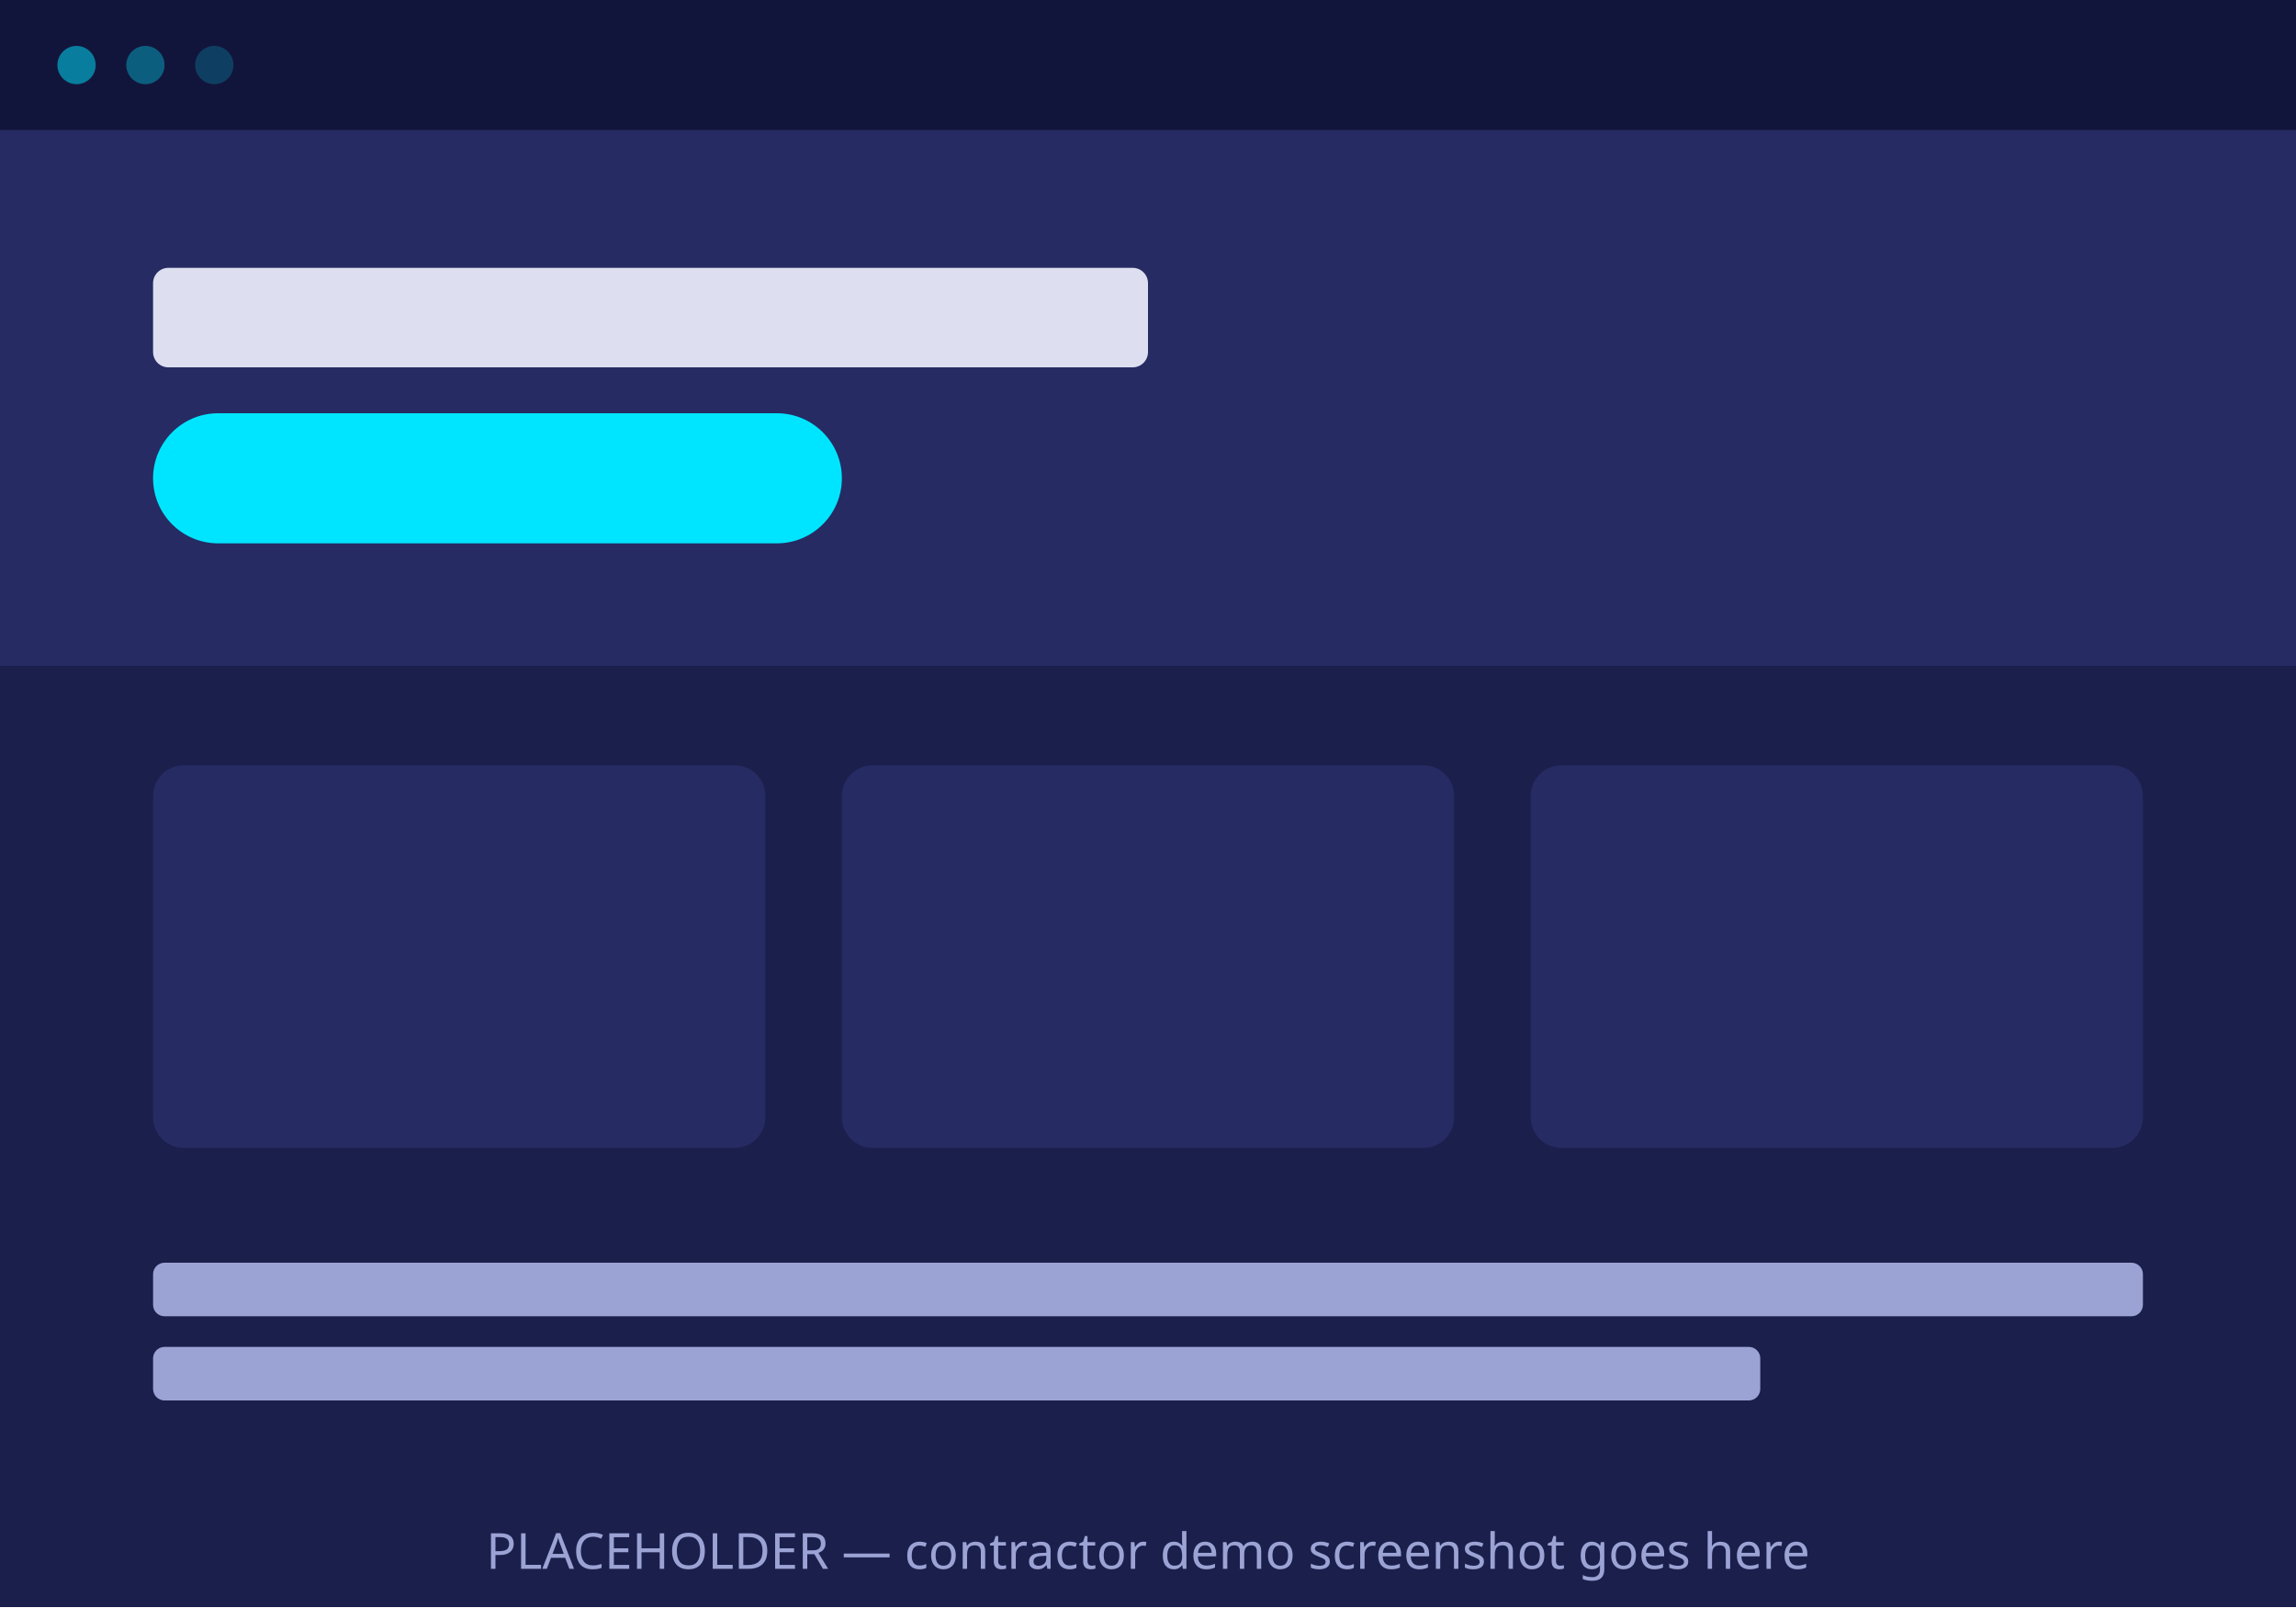
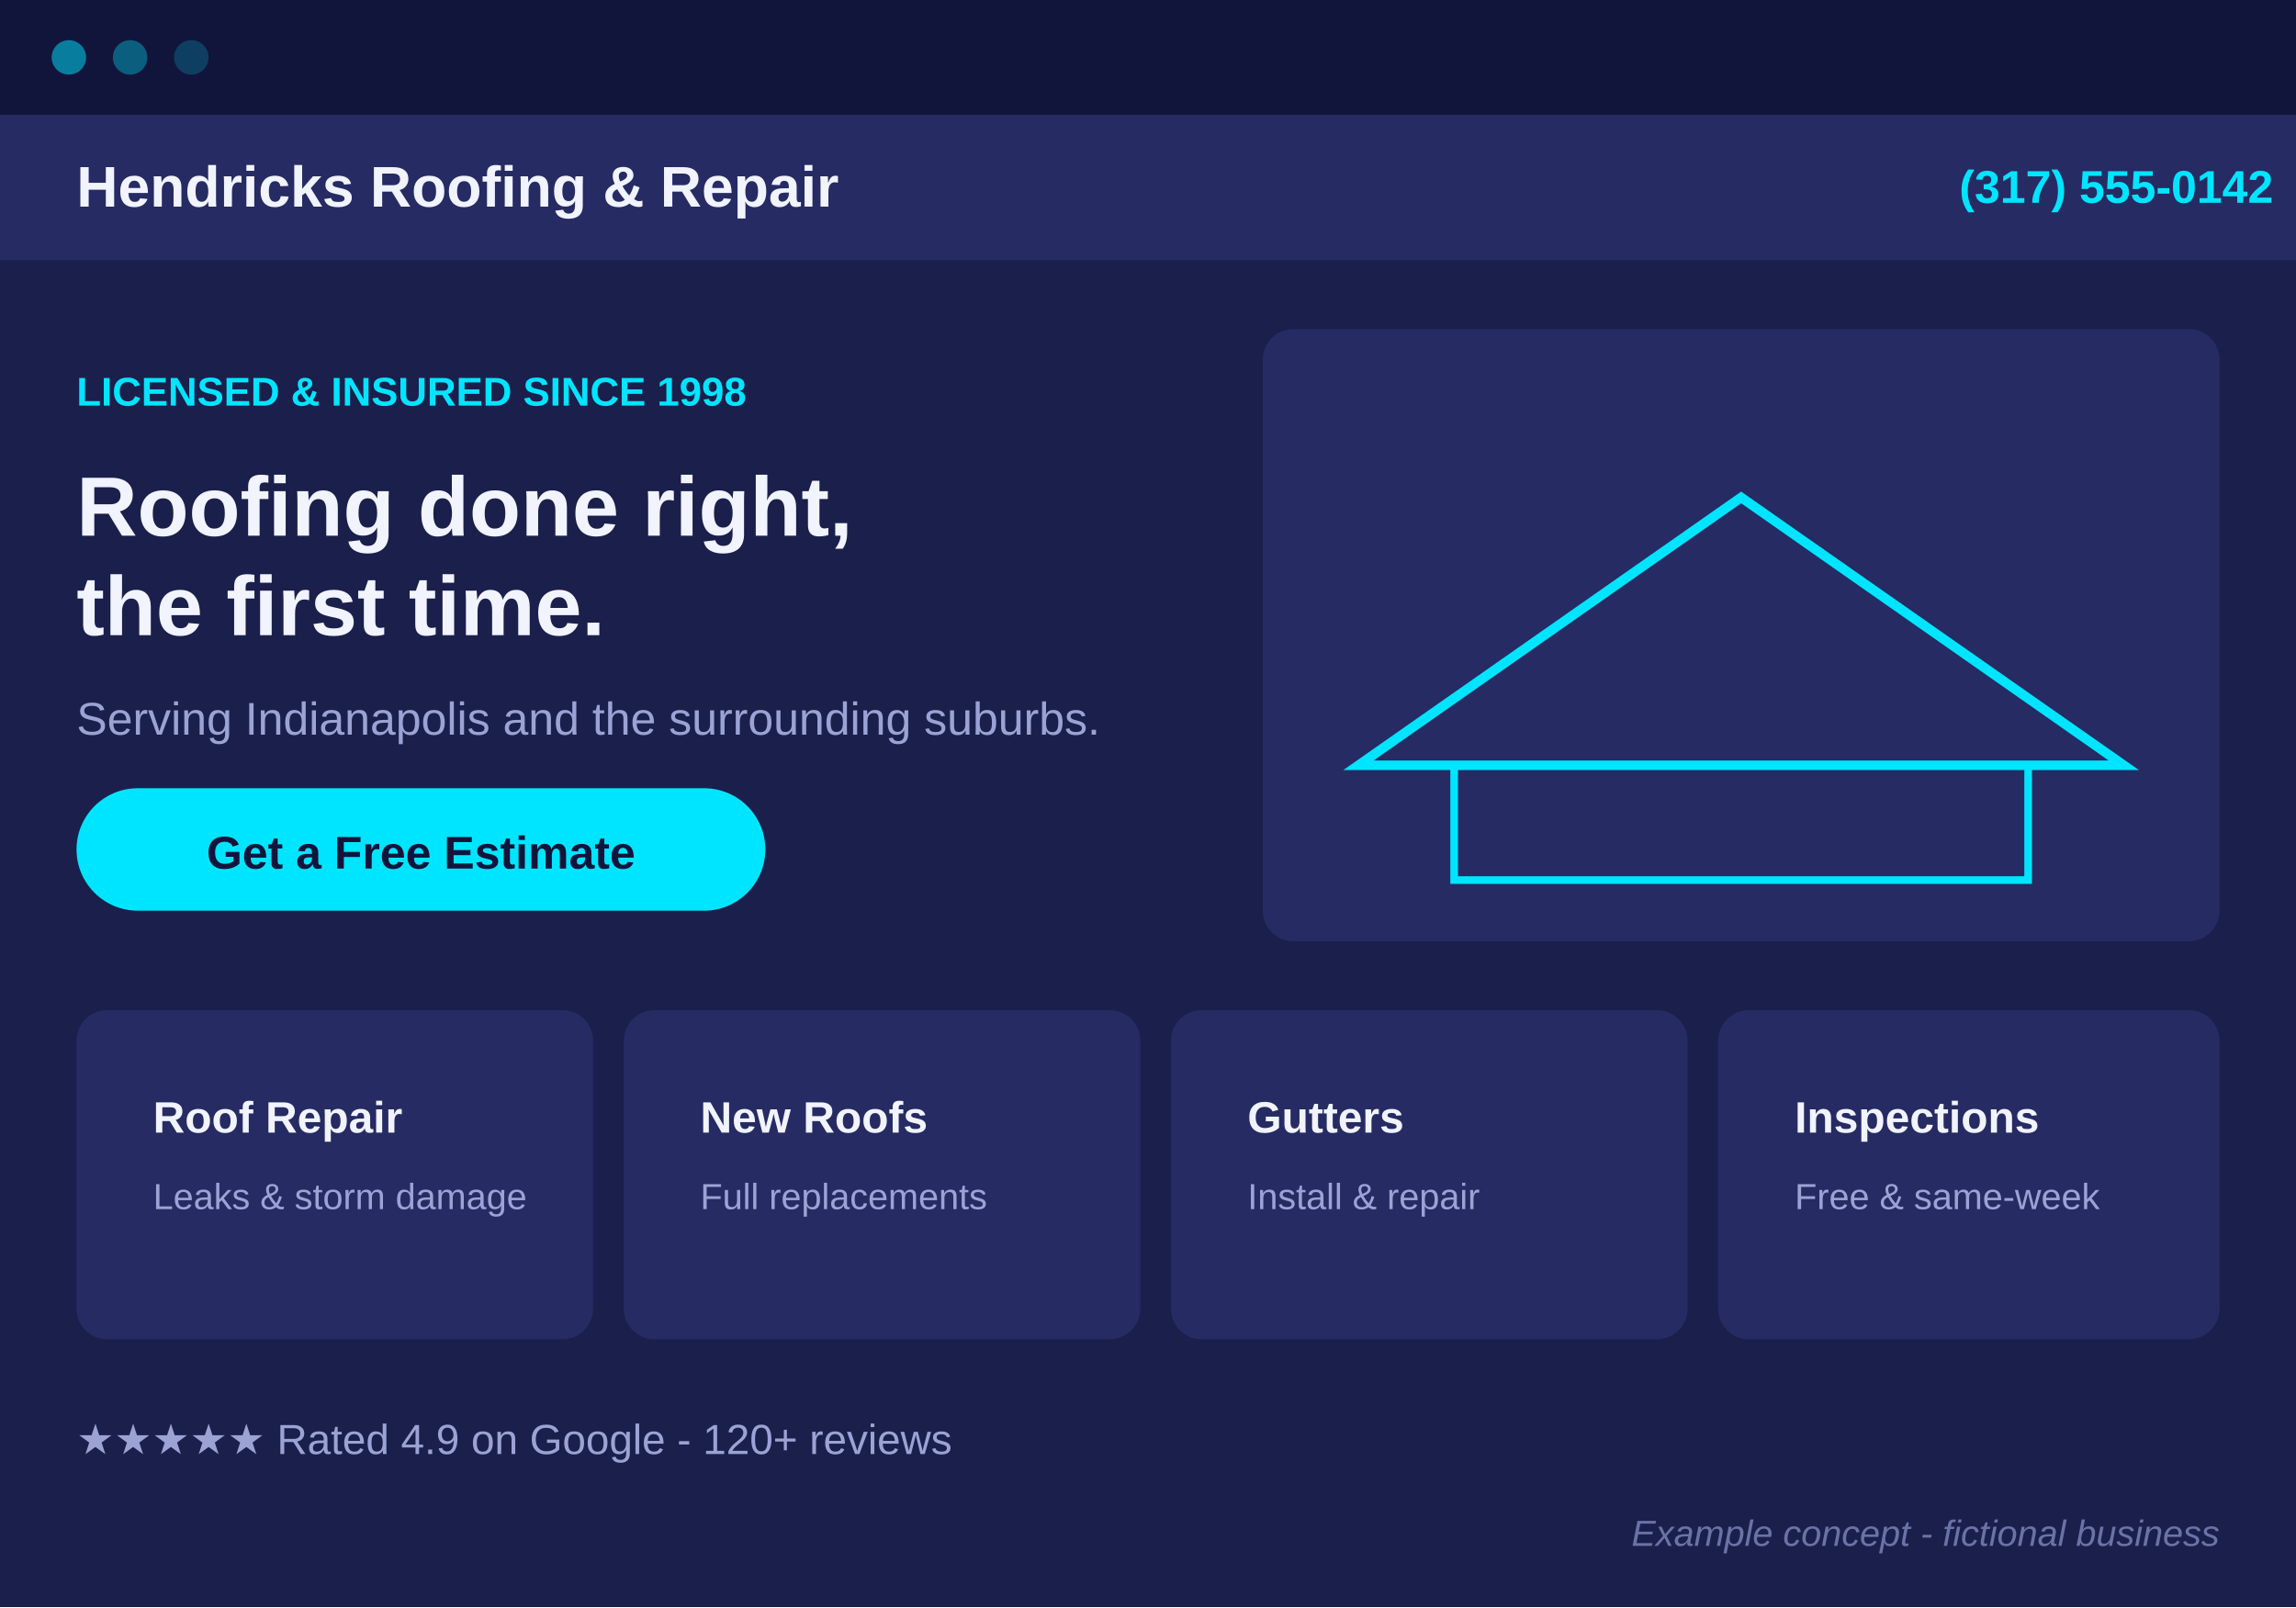
- <svg xmlns="http://www.w3.org/2000/svg" viewBox="0 0 600 420" role="img" aria-labelledby="title desc">
+ <svg xmlns="http://www.w3.org/2000/svg" viewBox="0 0 600 420" font-family="Arial, Helvetica, sans-serif" role="img" aria-labelledby="title desc">
  <rect width="600" height="420" fill="#1B1F4B" />
-   <rect x="0" y="0" width="600" height="34" fill="#12153B" />
-   <circle cx="20" cy="17" r="5" fill="#00E5FF" opacity="0.5" />
-   <circle cx="38" cy="17" r="5" fill="#00E5FF" opacity="0.35" />
-   <circle cx="56" cy="17" r="5" fill="#00E5FF" opacity="0.2" />
-   <rect x="0" y="34" width="600" height="140" fill="#262B63" />
-   <rect x="40" y="70" width="260" height="26" rx="4" fill="#F1F3FF" opacity="0.9" />
-   <rect x="40" y="108" width="180" height="34" rx="17" fill="#00E5FF" />
-   <rect x="40" y="200" width="160" height="100" rx="8" fill="#262B63" />
-   <rect x="220" y="200" width="160" height="100" rx="8" fill="#262B63" />
-   <rect x="400" y="200" width="160" height="100" rx="8" fill="#262B63" />
-   <rect x="40" y="330" width="520" height="14" rx="3" fill="#9BA3D4" />
-   <rect x="40" y="352" width="420" height="14" rx="3" fill="#9BA3D4" />
-   <text x="300" y="410" text-anchor="middle" font-family="sans-serif" font-size="13" fill="#9BA3D4">PLACEHOLDER — contractor demo screenshot goes here</text>
+   <rect x="0" y="0" width="600" height="30" fill="#12153B" />
+   <circle cx="18" cy="15" r="4.5" fill="#00E5FF" opacity="0.5" />
+   <circle cx="34" cy="15" r="4.5" fill="#00E5FF" opacity="0.35" />
+   <circle cx="50" cy="15" r="4.5" fill="#00E5FF" opacity="0.2" />
+   <rect x="0" y="30" width="600" height="38" fill="#262B63" />
+   <text x="20" y="54" font-size="15" font-weight="700" fill="#F1F3FF">Hendricks Roofing &amp; Repair</text>
+   <text x="512" y="53" font-size="12" font-weight="700" fill="#00E5FF">(317) 555-0142</text>
+   <text x="20" y="106" font-size="10.5" fill="#00E5FF" font-weight="700">LICENSED &amp; INSURED SINCE 1998</text>
+   <text x="20" y="140" font-size="22" font-weight="700" fill="#F1F3FF">Roofing done right,</text>
+   <text x="20" y="166" font-size="22" font-weight="700" fill="#F1F3FF">the first time.</text>
+   <text x="20" y="192" font-size="12" fill="#9BA3D4">Serving Indianapolis and the surrounding suburbs.</text>
+   <rect x="20" y="206" width="180" height="32" rx="16" fill="#00E5FF" />
+   <text x="110" y="227" font-size="12" font-weight="700" fill="#12153B" text-anchor="middle">Get a Free Estimate</text>
+   <rect x="330" y="86" width="250" height="160" rx="8" fill="#262B63" />
+   <path d="M355 200 L455 130 L555 200 Z" fill="none" stroke="#00E5FF" stroke-width="2.5" />
+   <rect x="380" y="200" width="150" height="30" fill="none" stroke="#00E5FF" stroke-width="2" />
+   <rect x="20" y="264" width="135" height="86" rx="8" fill="#262B63" />
+   <rect x="163" y="264" width="135" height="86" rx="8" fill="#262B63" />
+   <rect x="306" y="264" width="135" height="86" rx="8" fill="#262B63" />
+   <rect x="449" y="264" width="131" height="86" rx="8" fill="#262B63" />
+   <text x="40" y="296" font-size="11.5" font-weight="700" fill="#F1F3FF">Roof Repair</text>
+   <text x="40" y="316" font-size="9.5" fill="#9BA3D4">Leaks &amp; storm damage</text>
+   <text x="183" y="296" font-size="11.5" font-weight="700" fill="#F1F3FF">New Roofs</text>
+   <text x="183" y="316" font-size="9.5" fill="#9BA3D4">Full replacements</text>
+   <text x="326" y="296" font-size="11.5" font-weight="700" fill="#F1F3FF">Gutters</text>
+   <text x="326" y="316" font-size="9.5" fill="#9BA3D4">Install &amp; repair</text>
+   <text x="469" y="296" font-size="11.5" font-weight="700" fill="#F1F3FF">Inspections</text>
+   <text x="469" y="316" font-size="9.5" fill="#9BA3D4">Free &amp; same-week</text>
+   <text x="20" y="380" font-size="11" fill="#9BA3D4">★★★★★ Rated 4.9 on Google - 120+ reviews</text>
+   <text x="580" y="404" font-size="9.5" fill="#6B72A6" text-anchor="end" font-style="italic">Example concept - fictional business</text>
</svg>
